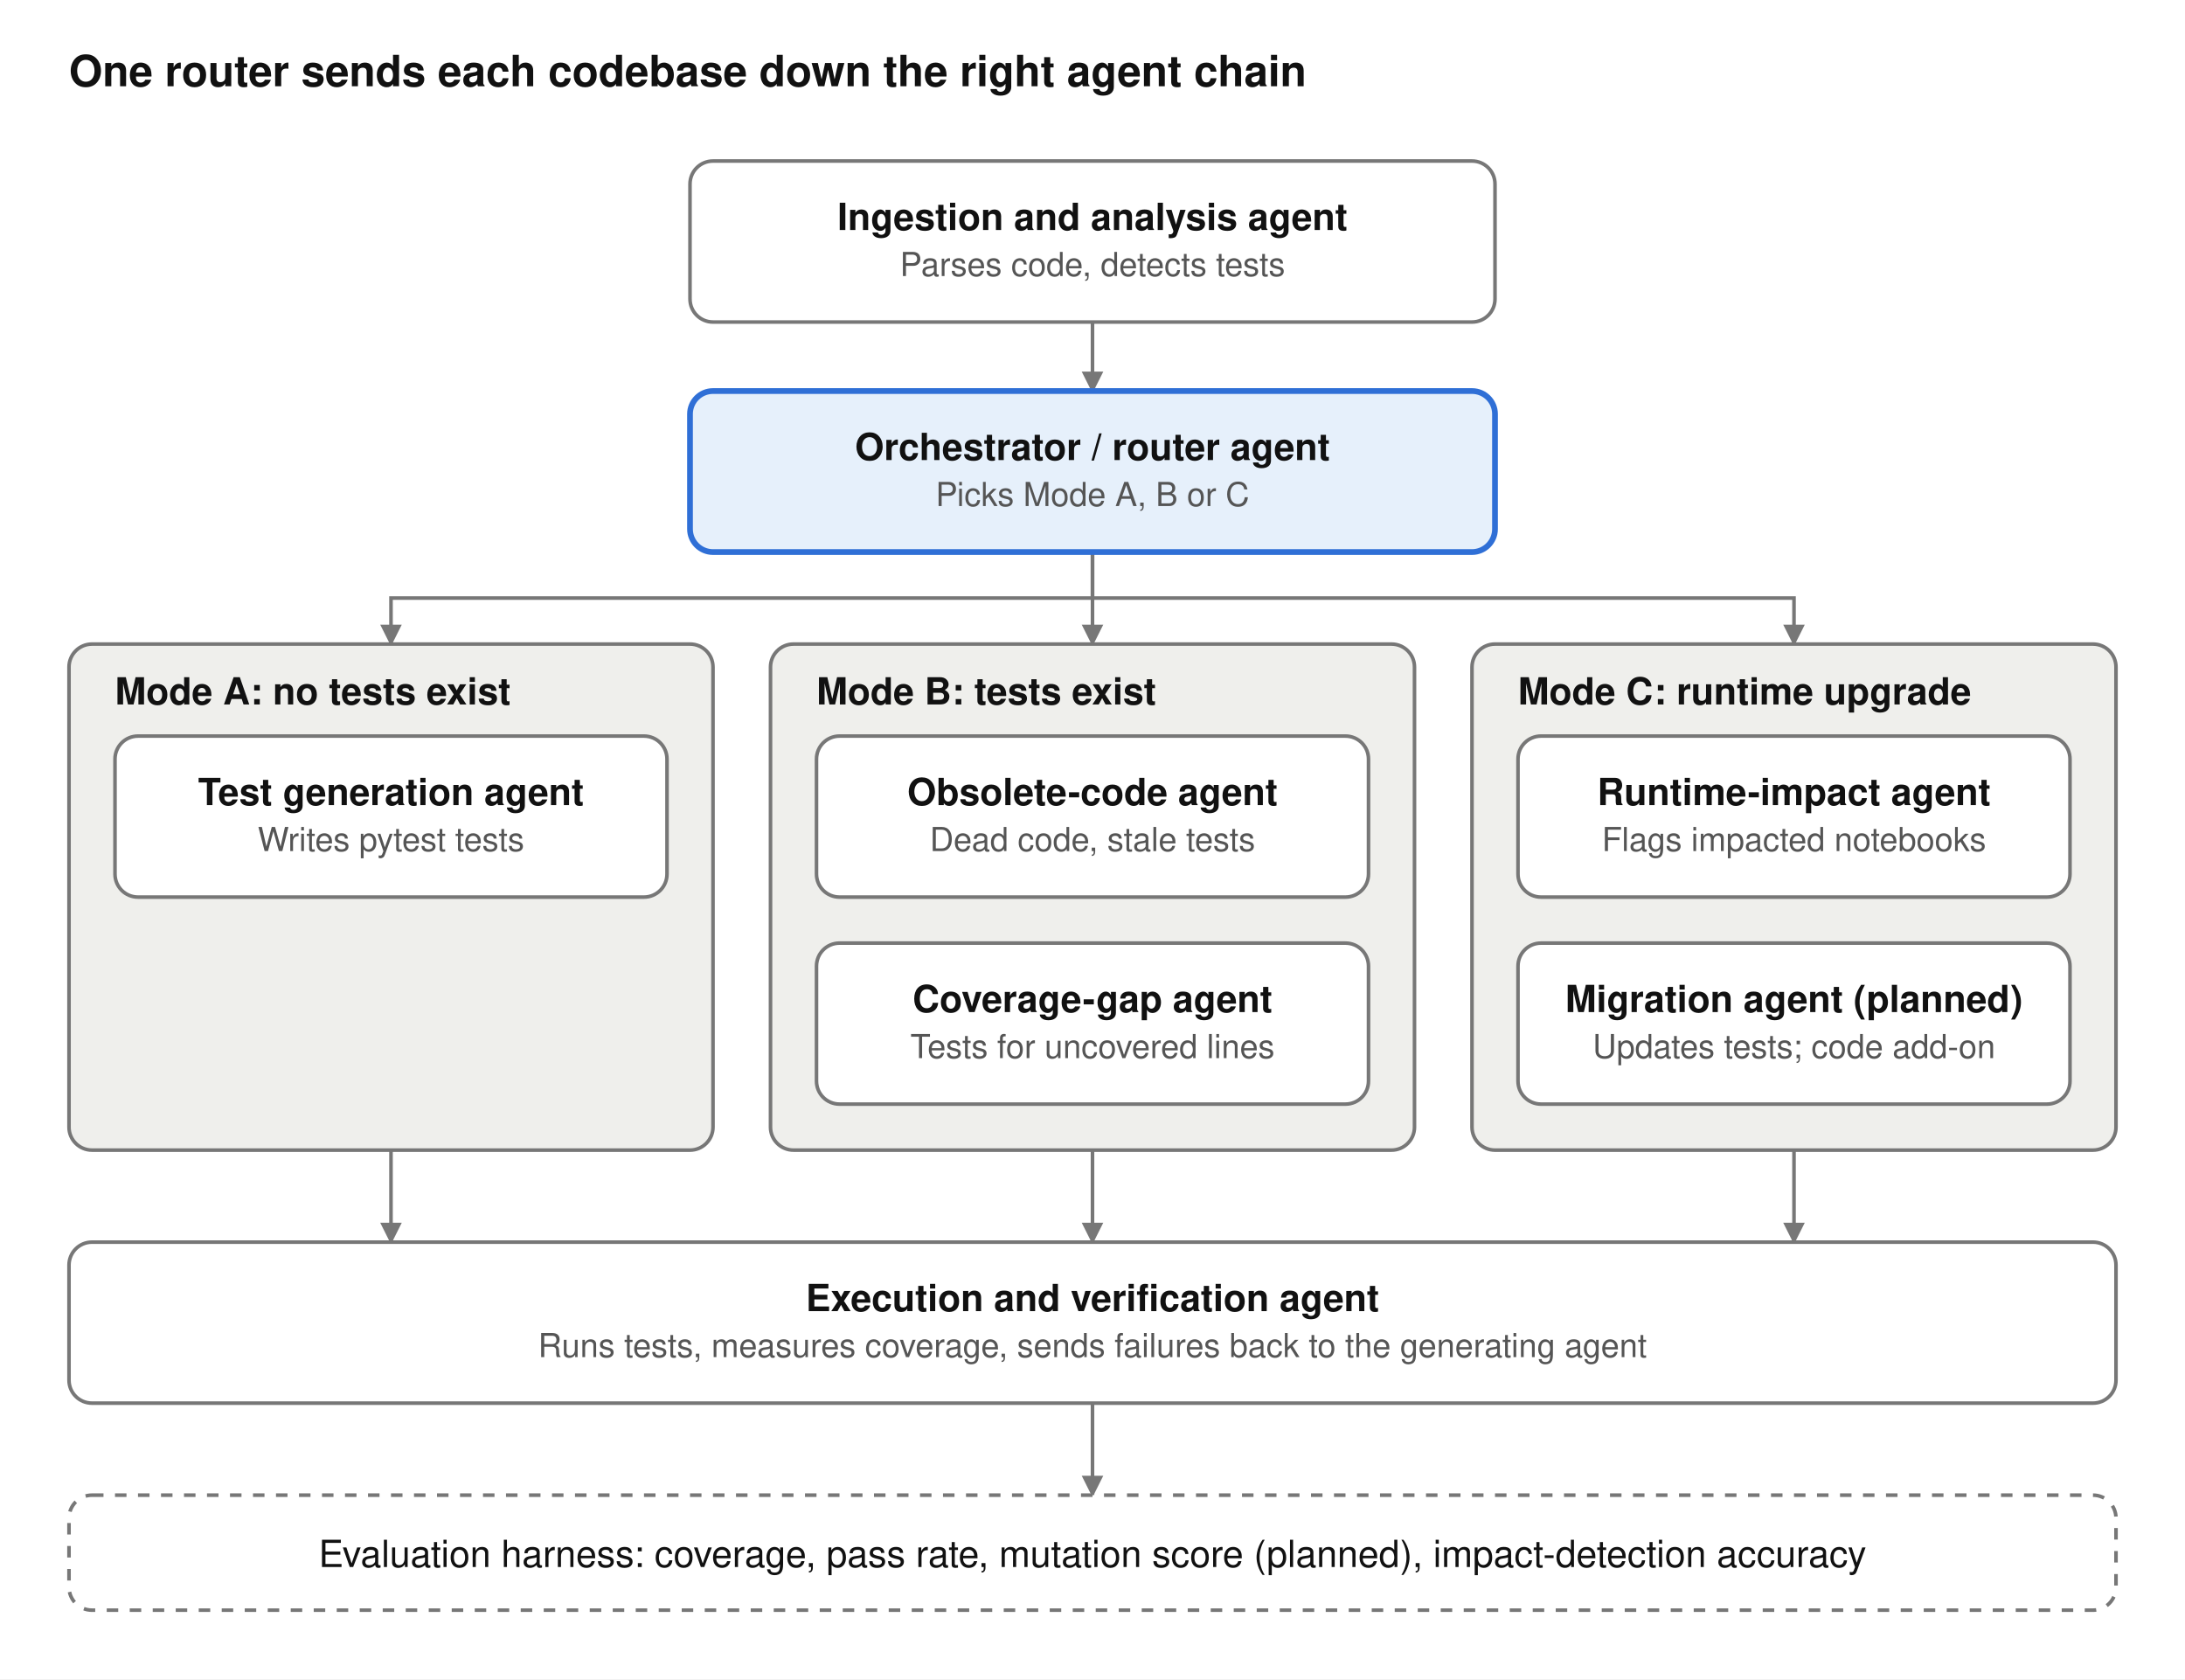
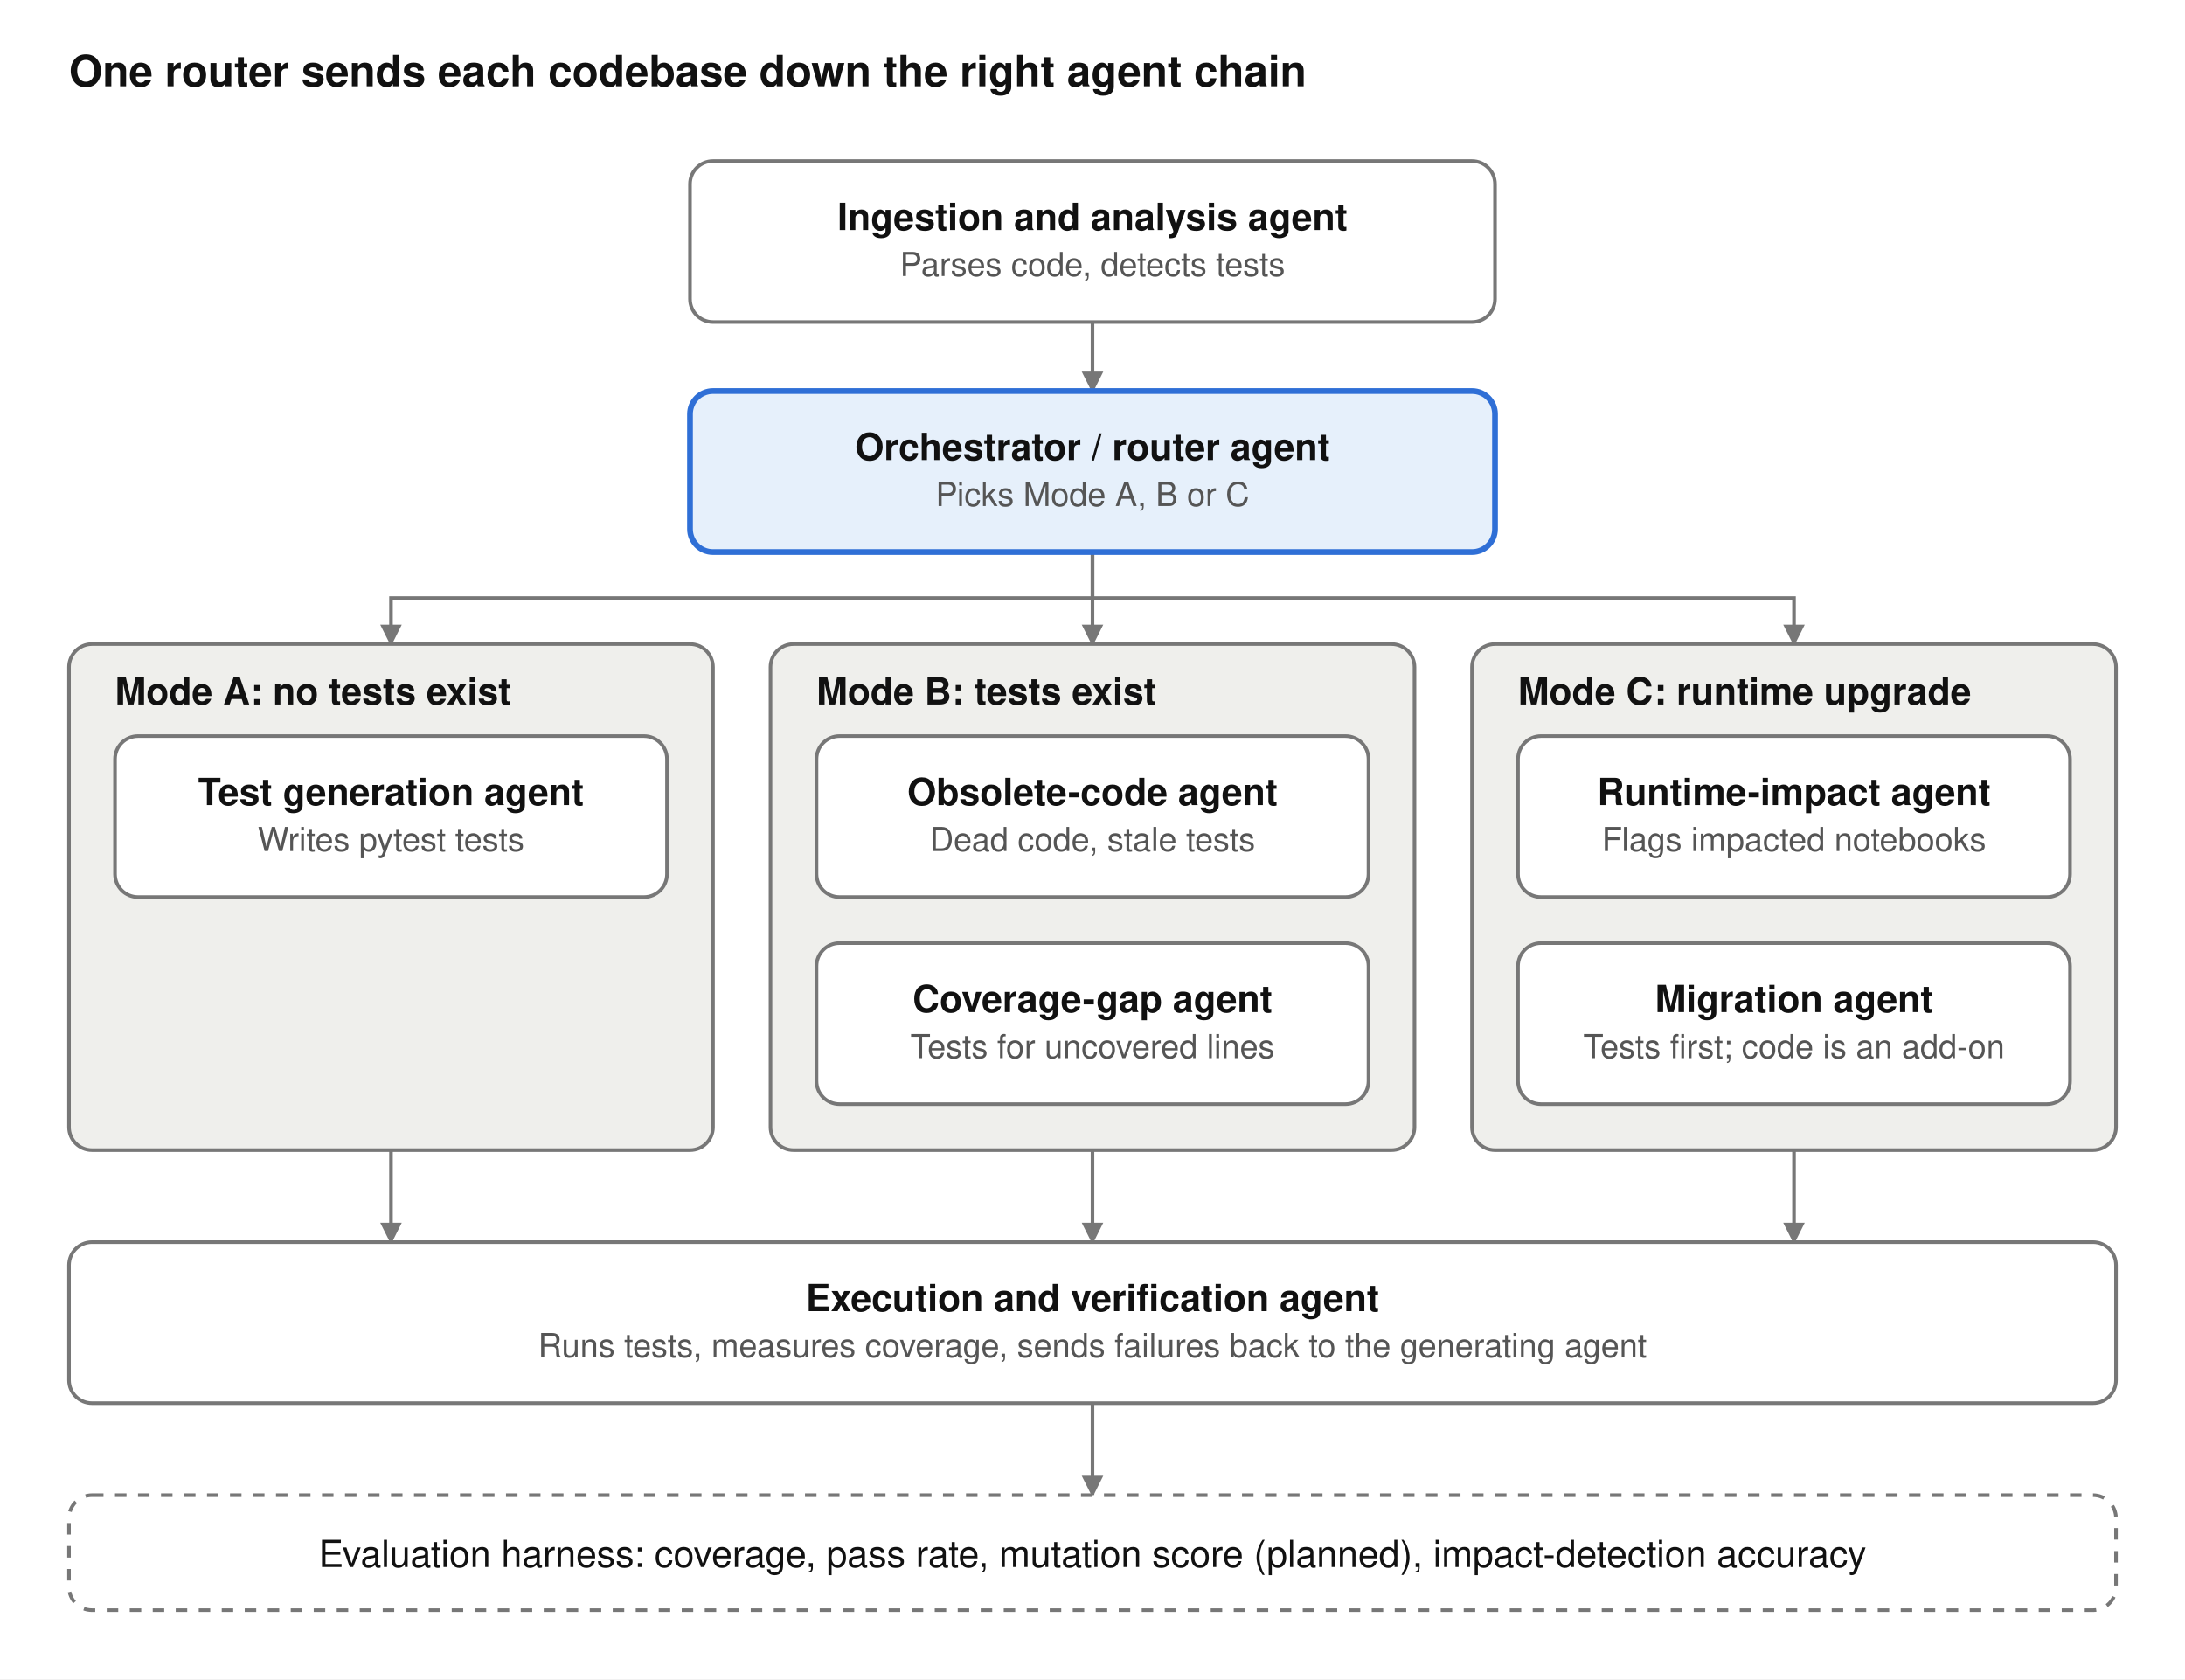
<svg xmlns="http://www.w3.org/2000/svg" viewBox="0 0 760 584" width="760" height="584" font-family="Helvetica, Arial, sans-serif" font-size="13">
  <defs>
    <marker id="a" viewBox="0 0 10 10" refX="9" refY="5" markerWidth="6" markerHeight="6" orient="auto">
      <path d="M0 0L10 5L0 10z" fill="#777" />
    </marker>
  </defs>
  <rect width="760" height="584" fill="#ffffff" />
  <text x="24" y="30" font-size="15" font-weight="600" fill="#111">One router sends each codebase down the right agent chain</text>
  <g fill="none" stroke="#777" stroke-width="1.25">
    <path d="M380 112V136" marker-end="url(#a)" />
    <path d="M380 192V208H136V224" marker-end="url(#a)" />
    <path d="M380 192V224" marker-end="url(#a)" />
    <path d="M380 192V208H624V224" marker-end="url(#a)" />
    <path d="M136 400V432" marker-end="url(#a)" />
    <path d="M380 400V432" marker-end="url(#a)" />
    <path d="M624 400V432" marker-end="url(#a)" />
    <path d="M380 488V520" marker-end="url(#a)" />
  </g>
  <g stroke="#777" stroke-width="1.25" fill="#fff">
    <rect x="240" y="56" width="280" height="56" rx="8" />
    <rect x="240" y="136" width="280" height="56" rx="8" fill="#e6f0fb" stroke="#2f6fd6" stroke-width="2" />
    <rect x="24" y="224" width="224" height="176" rx="8" fill="#efefec" />
    <rect x="268" y="224" width="224" height="176" rx="8" fill="#efefec" />
    <rect x="512" y="224" width="224" height="176" rx="8" fill="#efefec" />
    <rect x="40" y="256" width="192" height="56" rx="8" />
    <rect x="284" y="256" width="192" height="56" rx="8" />
    <rect x="284" y="328" width="192" height="56" rx="8" />
    <rect x="528" y="256" width="192" height="56" rx="8" />
    <rect x="528" y="328" width="192" height="56" rx="8" />
    <rect x="24" y="432" width="712" height="56" rx="8" />
    <rect x="24" y="520" width="712" height="40" rx="8" stroke-dasharray="4 4" />
  </g>
  <g text-anchor="middle" fill="#111">
    <text x="380" y="80" font-weight="600">Ingestion and analysis agent</text>
    <text x="380" y="96" font-size="11.5" fill="#555">Parses code, detects tests</text>
    <text x="380" y="160" font-weight="600">Orchestrator / router agent</text>
    <text x="380" y="176" font-size="11.5" fill="#555">Picks Mode A, B or C</text>
    <text x="136" y="280" font-weight="600">Test generation agent</text>
    <text x="136" y="296" font-size="11.5" fill="#555">Writes pytest tests</text>
    <text x="380" y="280" font-weight="600">Obsolete-code agent</text>
    <text x="380" y="296" font-size="11.5" fill="#555">Dead code, stale tests</text>
    <text x="380" y="352" font-weight="600">Coverage-gap agent</text>
    <text x="380" y="368" font-size="11.5" fill="#555">Tests for uncovered lines</text>
    <text x="624" y="280" font-weight="600">Runtime-impact agent</text>
    <text x="624" y="296" font-size="11.5" fill="#555">Flags impacted notebooks</text>
-     <text x="624" y="352" font-weight="600">Migration agent (planned)</text>
-     <text x="624" y="368" font-size="11.5" fill="#555">Updates tests; code add-on</text>
+     <text x="624" y="352" font-weight="600">Migration agent</text>
+     <text x="624" y="368" font-size="11.5" fill="#555">Tests first; code is an add-on</text>
    <text x="380" y="456" font-weight="600">Execution and verification agent</text>
    <text x="380" y="472" font-size="11.5" fill="#555">Runs tests, measures coverage, sends failures back to the generating agent</text>
    <text x="380" y="545">Evaluation harness: coverage, pass rate, mutation score (planned), impact-detection accuracy</text>
  </g>
  <g font-weight="600" fill="#111">
    <text x="40" y="245">Mode A: no tests exist</text>
    <text x="284" y="245">Mode B: tests exist</text>
    <text x="528" y="245">Mode C: runtime upgrade</text>
  </g>
</svg>
